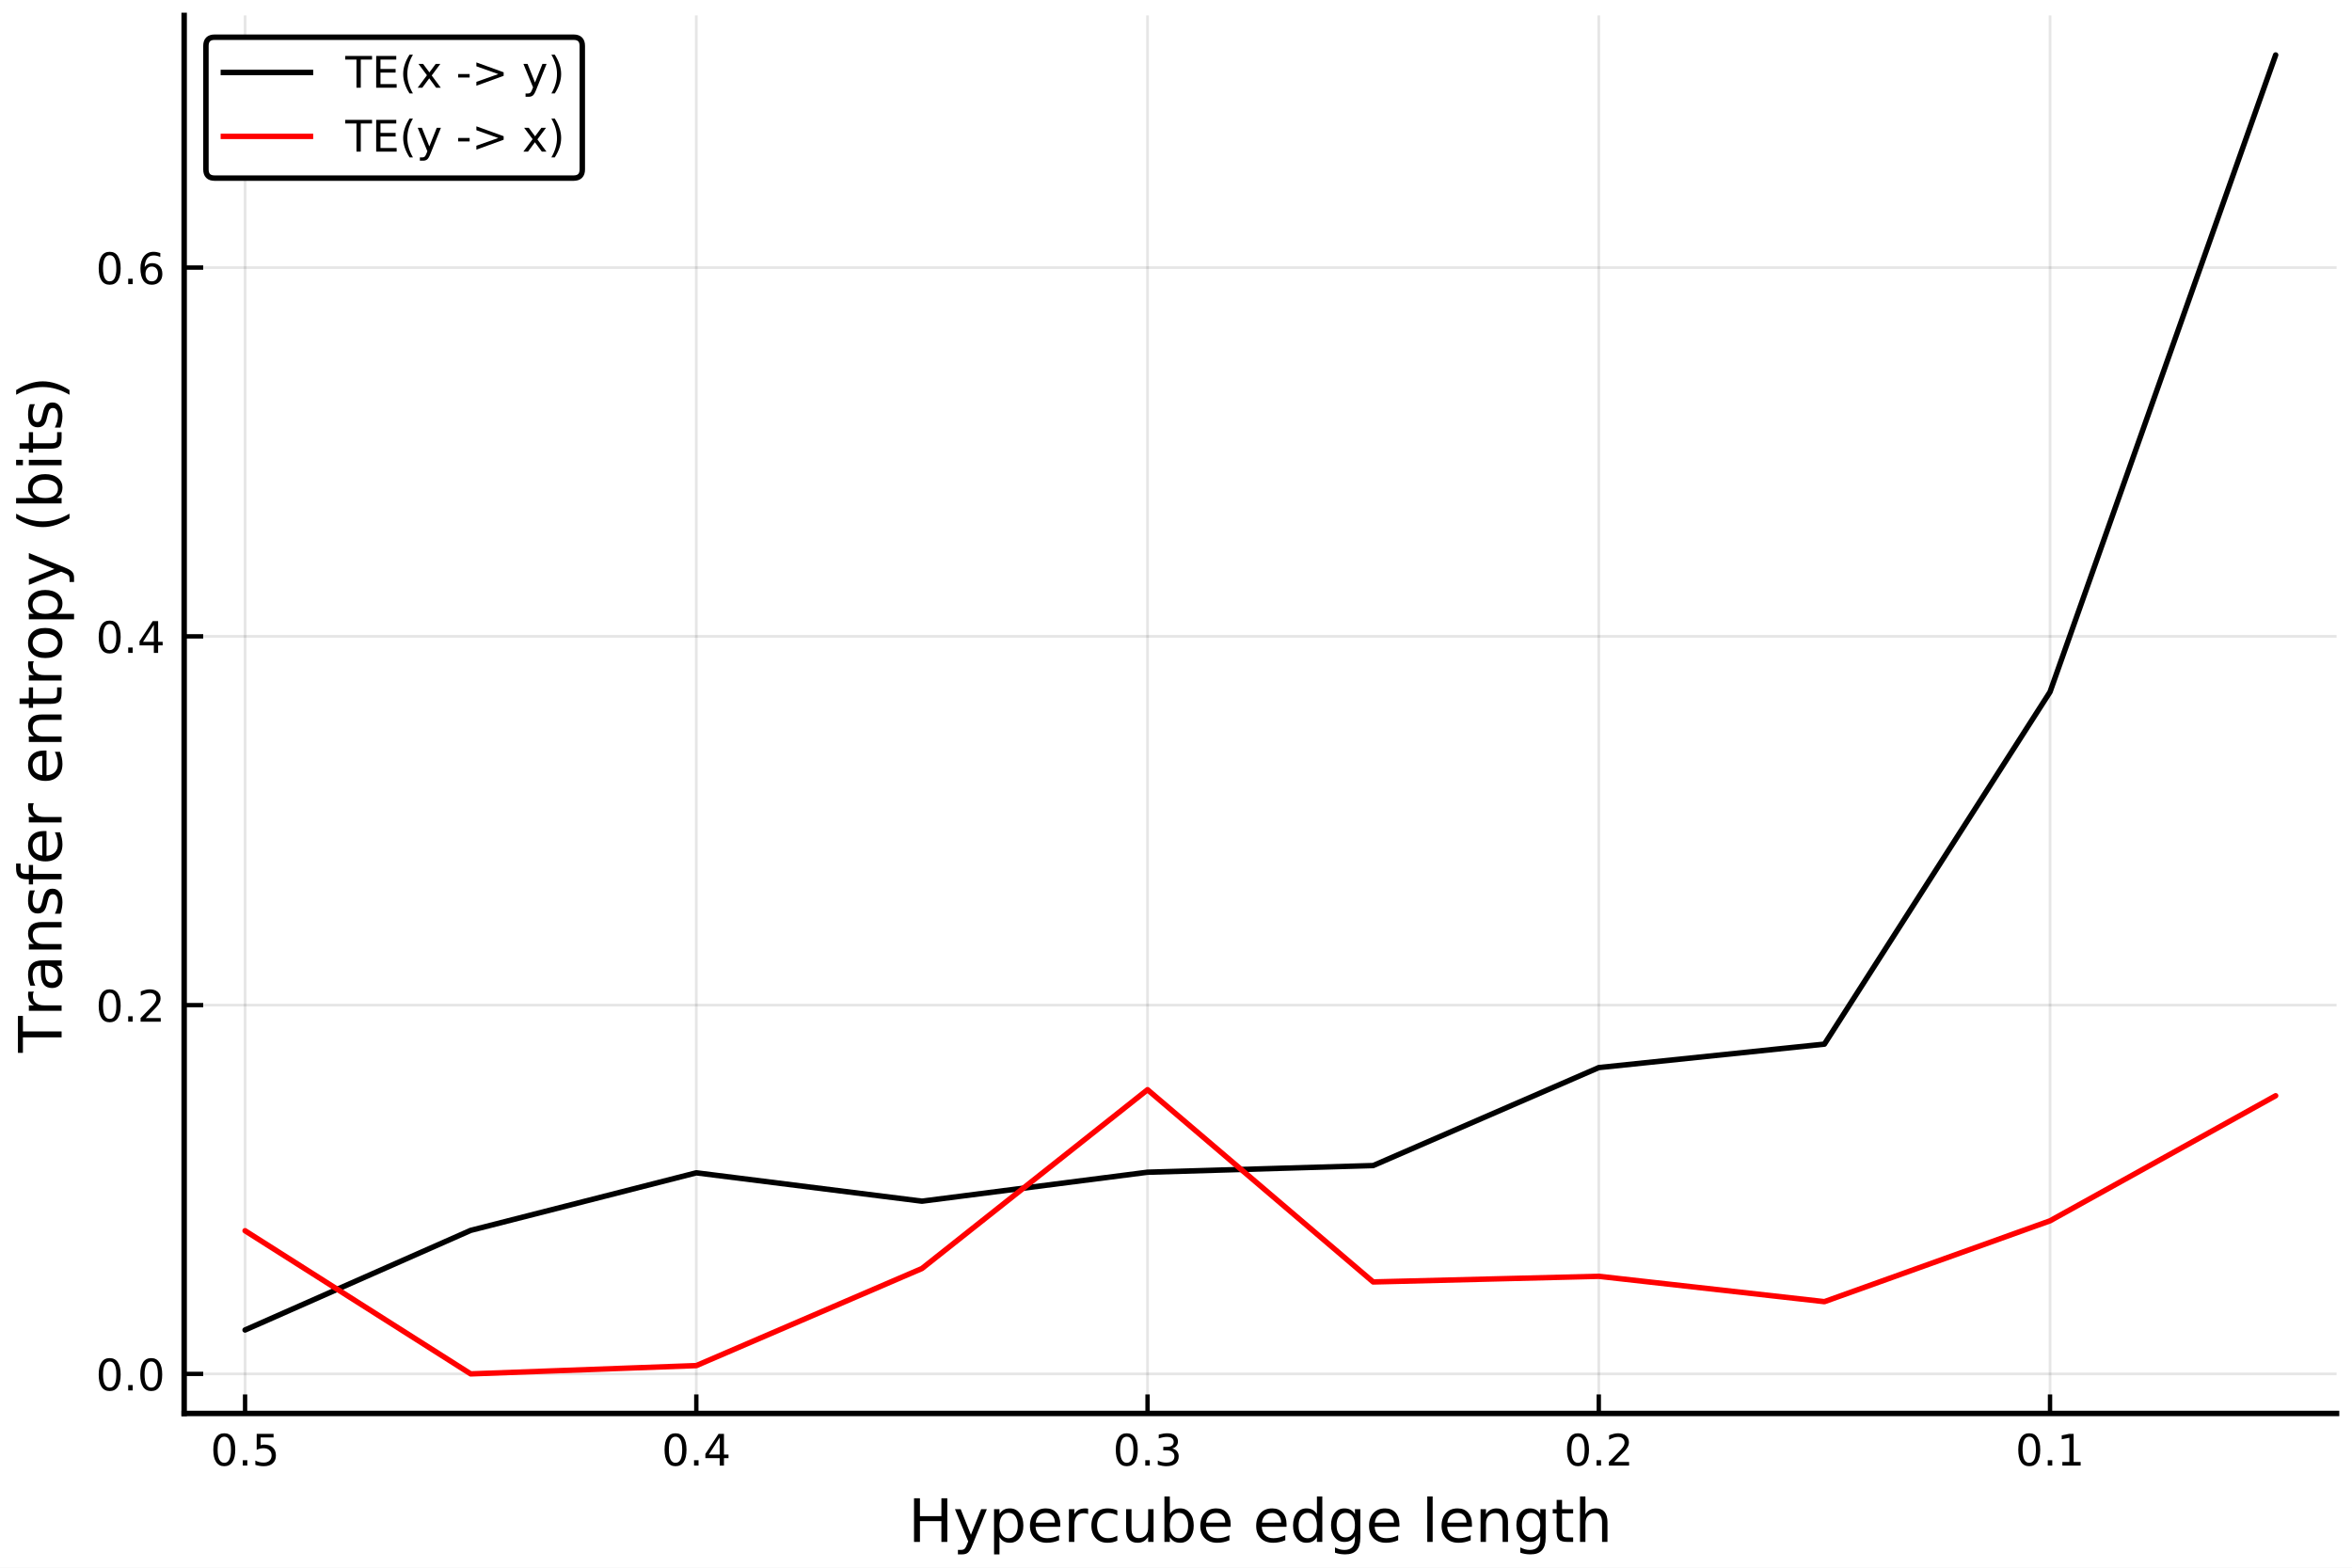
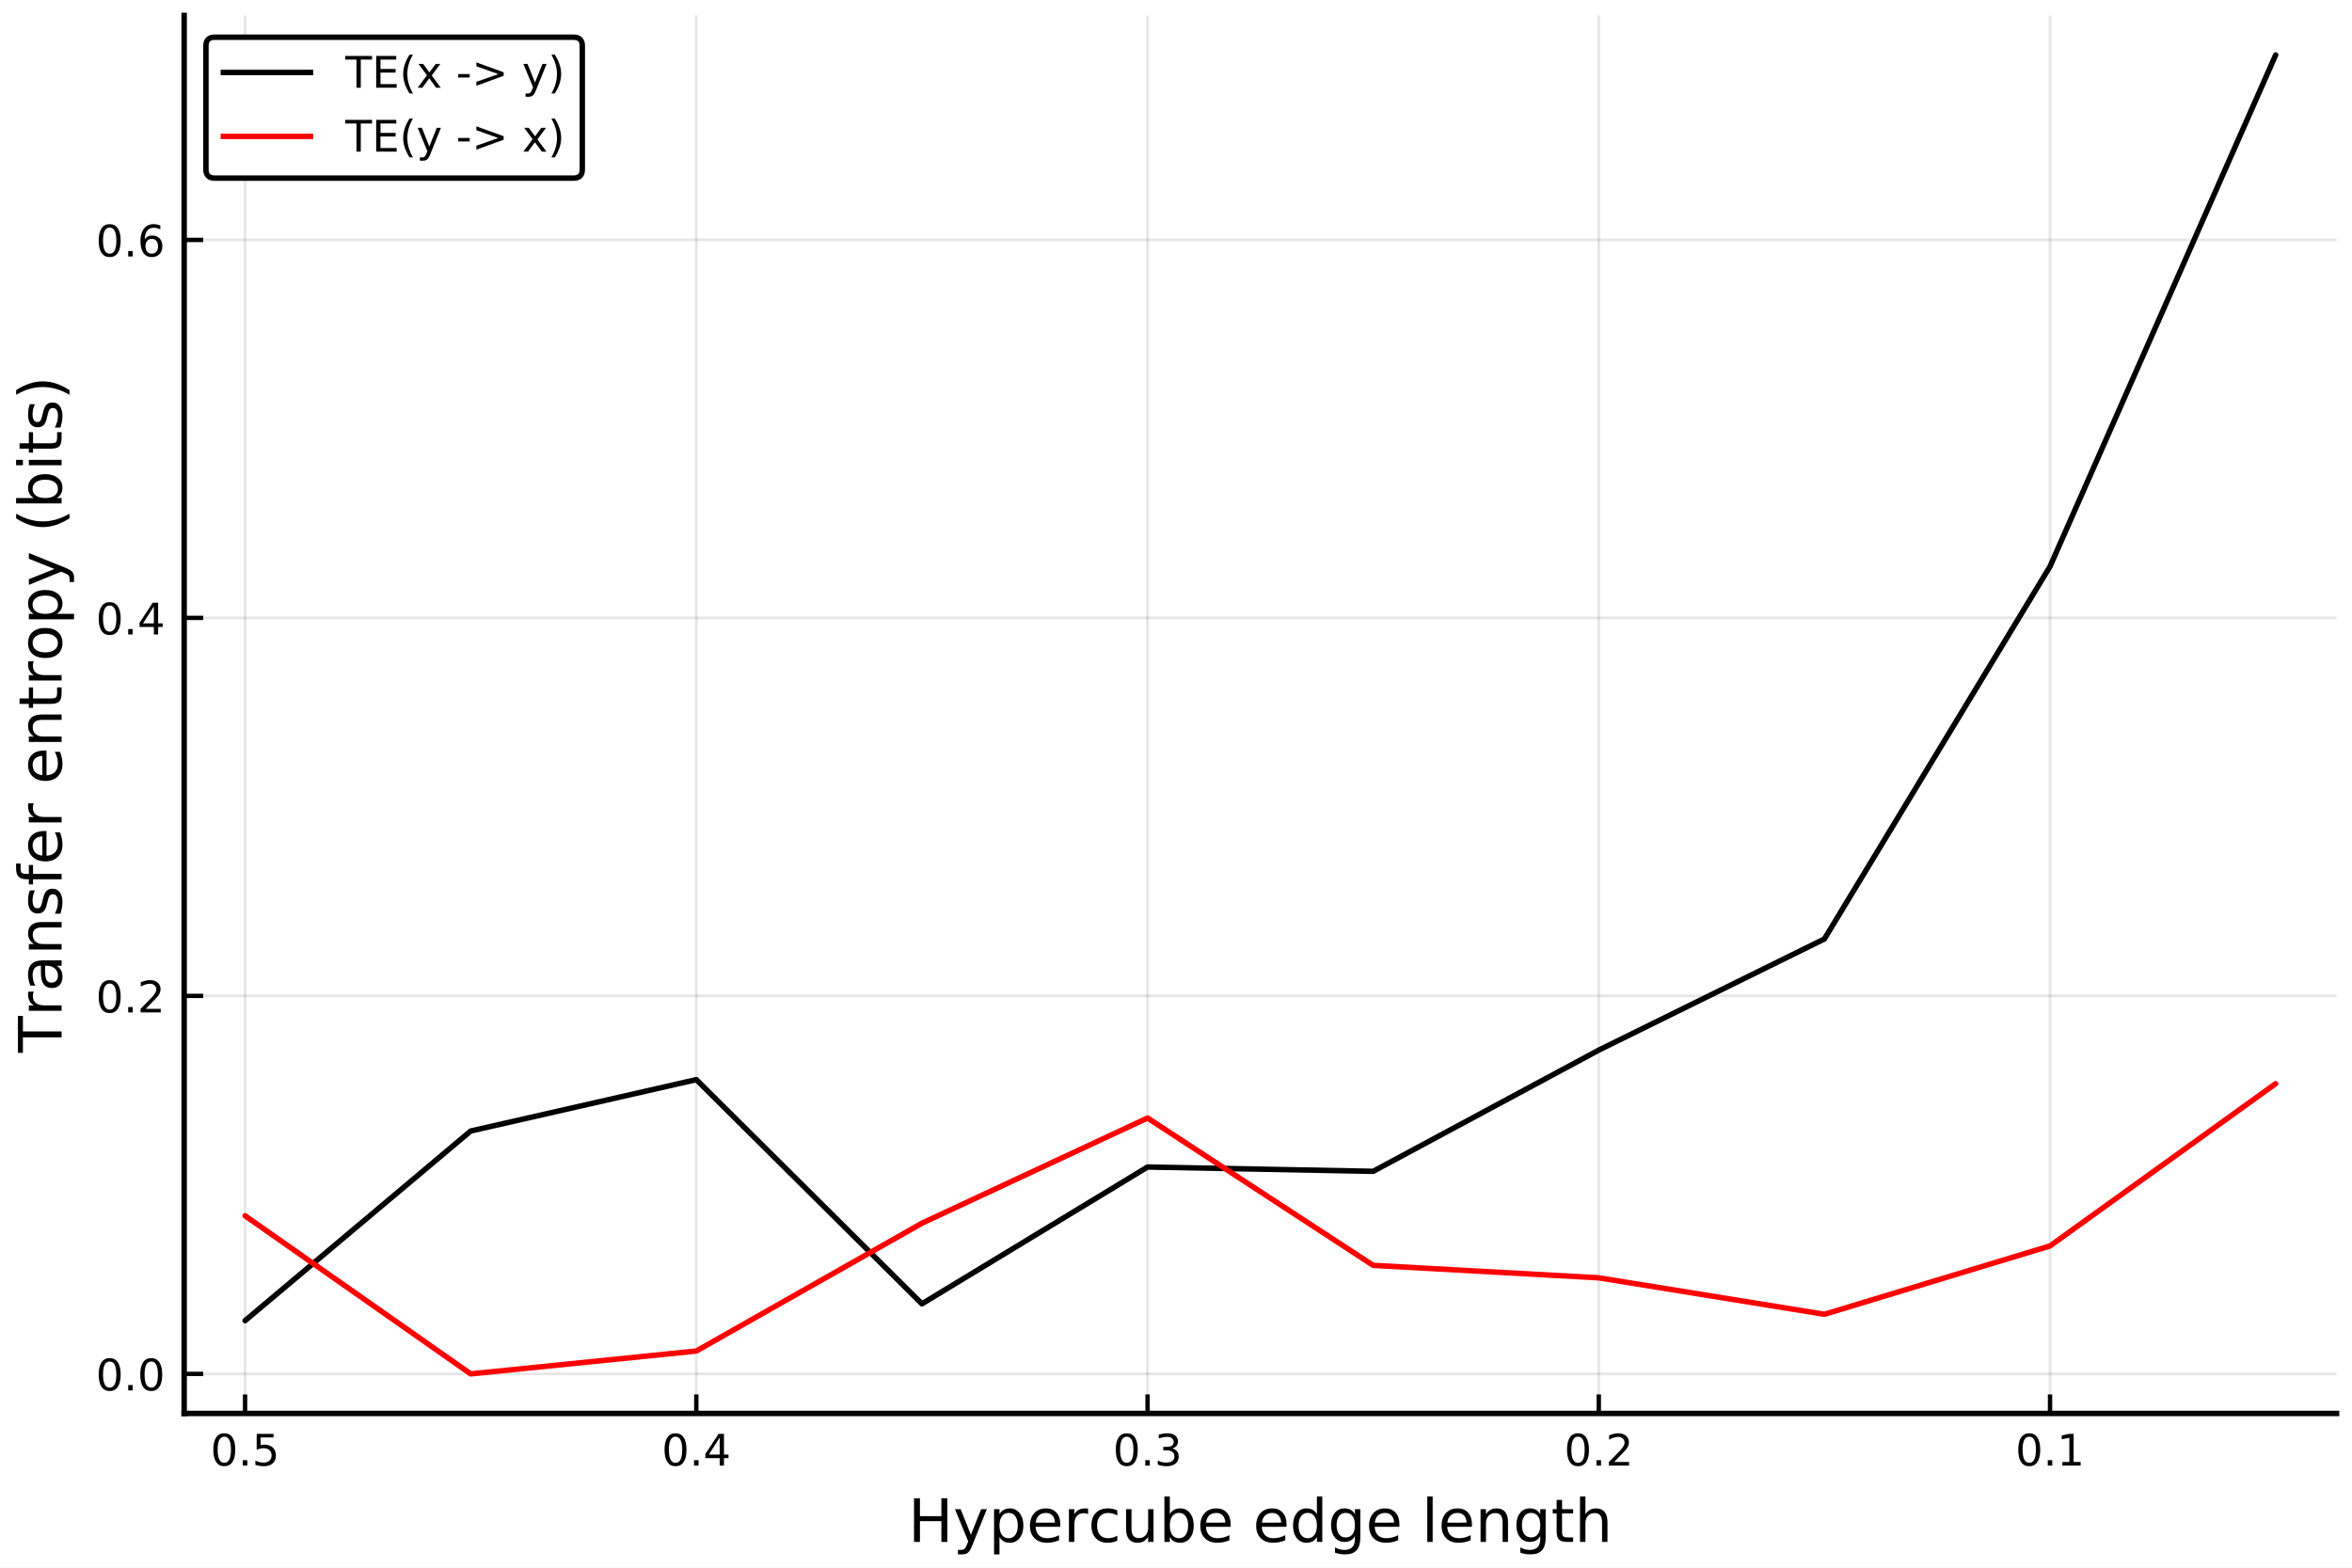
<svg xmlns="http://www.w3.org/2000/svg" xmlns:xlink="http://www.w3.org/1999/xlink" height="288pt" version="1.1" viewBox="0 0 432 288" width="432pt">
  <defs>
    <style type="text/css">
*{stroke-linecap:butt;stroke-linejoin:round;}
  </style>
  </defs>
  <g id="figure_1">
    <g id="patch_1">
      <path d="M 0 288  L 432 288  L 432 0  L 0 0  z " style="fill:#ffffff;" />
    </g>
    <g id="axes_1">
      <g id="patch_2">
        <path d="M 33.825 259.665  L 429.165 259.665  L 429.165 2.835  L 33.825 2.835  z " style="fill:#ffffff;" />
      </g>
      <g id="matplotlib.axis_1">
        <g id="xtick_1">
          <g id="line2d_1">
-             <path clip-path="url(#p68d6f52652)" d="M 376.536 259.665  L 376.536 2.835  " style="fill:none;stroke:#000000;stroke-linecap:square;stroke-opacity:0.1;stroke-width:0.5;" />
+             <path clip-path="url(#pc6783f2b9f)" d="M 376.536 259.665  L 376.536 2.835  " style="fill:none;stroke:#000000;stroke-linecap:square;stroke-opacity:0.1;stroke-width:0.5;" />
          </g>
          <g id="line2d_2">
            <defs>
-               <path d="M 0 0  L 0 -3.5  " id="m4a8cfc2d5e" style="stroke:#000000;stroke-width:0.8;" />
-             </defs>
-             <g>
-               <use style="stroke:#000000;stroke-width:0.8;" x="376.536" xlink:href="#m4a8cfc2d5e" y="259.665" />
+               <path d="M 0 0  L 0 -3.5  " id="m711b9b9c2b" style="stroke:#000000;stroke-width:0.8;" />
+             </defs>
+             <g>
+               <use style="stroke:#000000;stroke-width:0.8;" x="376.536" xlink:href="#m711b9b9c2b" y="259.665" />
            </g>
          </g>
          <g id="text_1">
            <defs>
              <path d="M 31.781 66.406  Q 24.172 66.406 20.328 58.906  Q 16.5 51.422 16.5 36.375  Q 16.5 21.391 20.328 13.891  Q 24.172 6.391 31.781 6.391  Q 39.453 6.391 43.281 13.891  Q 47.125 21.391 47.125 36.375  Q 47.125 51.422 43.281 58.906  Q 39.453 66.406 31.781 66.406  z M 31.781 74.219  Q 44.047 74.219 50.516 64.516  Q 56.984 54.828 56.984 36.375  Q 56.984 17.969 50.516 8.266  Q 44.047 -1.422 31.781 -1.422  Q 19.531 -1.422 13.062 8.266  Q 6.594 17.969 6.594 36.375  Q 6.594 54.828 13.062 64.516  Q 19.531 74.219 31.781 74.219  z " id="DejaVuSans-48" />
              <path d="M 10.688 12.406  L 21 12.406  L 21 0  L 10.688 0  z " id="DejaVuSans-46" />
              <path d="M 12.406 8.297  L 28.516 8.297  L 28.516 63.922  L 10.984 60.406  L 10.984 69.391  L 28.422 72.906  L 38.281 72.906  L 38.281 8.297  L 54.391 8.297  L 54.391 0  L 12.406 0  z " id="DejaVuSans-49" />
            </defs>
            <g transform="translate(370.1749 269.2441)scale(0.08 -0.08)">
              <use xlink:href="#DejaVuSans-48" />
              <use x="63.623" xlink:href="#DejaVuSans-46" />
              <use x="95.41" xlink:href="#DejaVuSans-49" />
            </g>
          </g>
        </g>
        <g id="xtick_2">
          <g id="line2d_3">
-             <path clip-path="url(#p68d6f52652)" d="M 293.655 259.665  L 293.655 2.835  " style="fill:none;stroke:#000000;stroke-linecap:square;stroke-opacity:0.1;stroke-width:0.5;" />
+             <path clip-path="url(#pc6783f2b9f)" d="M 293.655 259.665  L 293.655 2.835  " style="fill:none;stroke:#000000;stroke-linecap:square;stroke-opacity:0.1;stroke-width:0.5;" />
          </g>
          <g id="line2d_4">
            <g>
-               <use style="stroke:#000000;stroke-width:0.8;" x="293.655" xlink:href="#m4a8cfc2d5e" y="259.665" />
+               <use style="stroke:#000000;stroke-width:0.8;" x="293.655" xlink:href="#m711b9b9c2b" y="259.665" />
            </g>
          </g>
          <g id="text_2">
            <defs>
              <path d="M 19.188 8.297  L 53.609 8.297  L 53.609 0  L 7.328 0  L 7.328 8.297  Q 12.938 14.109 22.625 23.891  Q 32.328 33.688 34.812 36.531  Q 39.547 41.844 41.422 45.531  Q 43.312 49.219 43.312 52.781  Q 43.312 58.594 39.234 62.25  Q 35.156 65.922 28.609 65.922  Q 23.969 65.922 18.812 64.312  Q 13.672 62.703 7.812 59.422  L 7.812 69.391  Q 13.766 71.781 18.938 73  Q 24.125 74.219 28.422 74.219  Q 39.75 74.219 46.484 68.547  Q 53.219 62.891 53.219 53.422  Q 53.219 48.922 51.531 44.891  Q 49.859 40.875 45.406 35.406  Q 44.188 33.984 37.641 27.219  Q 31.109 20.453 19.188 8.297  z " id="DejaVuSans-50" />
            </defs>
            <g transform="translate(287.2942 269.2441)scale(0.08 -0.08)">
              <use xlink:href="#DejaVuSans-48" />
              <use x="63.623" xlink:href="#DejaVuSans-46" />
              <use x="95.41" xlink:href="#DejaVuSans-50" />
            </g>
          </g>
        </g>
        <g id="xtick_3">
          <g id="line2d_5">
-             <path clip-path="url(#p68d6f52652)" d="M 210.775 259.665  L 210.775 2.835  " style="fill:none;stroke:#000000;stroke-linecap:square;stroke-opacity:0.1;stroke-width:0.5;" />
+             <path clip-path="url(#pc6783f2b9f)" d="M 210.775 259.665  L 210.775 2.835  " style="fill:none;stroke:#000000;stroke-linecap:square;stroke-opacity:0.1;stroke-width:0.5;" />
          </g>
          <g id="line2d_6">
            <g>
-               <use style="stroke:#000000;stroke-width:0.8;" x="210.775" xlink:href="#m4a8cfc2d5e" y="259.665" />
+               <use style="stroke:#000000;stroke-width:0.8;" x="210.775" xlink:href="#m711b9b9c2b" y="259.665" />
            </g>
          </g>
          <g id="text_3">
            <defs>
              <path d="M 40.578 39.312  Q 47.656 37.797 51.625 33  Q 55.609 28.219 55.609 21.188  Q 55.609 10.406 48.188 4.484  Q 40.766 -1.422 27.094 -1.422  Q 22.516 -1.422 17.656 -0.516  Q 12.797 0.391 7.625 2.203  L 7.625 11.719  Q 11.719 9.328 16.594 8.109  Q 21.484 6.891 26.812 6.891  Q 36.078 6.891 40.938 10.547  Q 45.797 14.203 45.797 21.188  Q 45.797 27.641 41.281 31.266  Q 36.766 34.906 28.719 34.906  L 20.219 34.906  L 20.219 43.016  L 29.109 43.016  Q 36.375 43.016 40.234 45.922  Q 44.094 48.828 44.094 54.297  Q 44.094 59.906 40.109 62.906  Q 36.141 65.922 28.719 65.922  Q 24.656 65.922 20.016 65.031  Q 15.375 64.156 9.812 62.312  L 9.812 71.094  Q 15.438 72.656 20.344 73.438  Q 25.25 74.219 29.594 74.219  Q 40.828 74.219 47.359 69.109  Q 53.906 64.016 53.906 55.328  Q 53.906 49.266 50.438 45.094  Q 46.969 40.922 40.578 39.312  z " id="DejaVuSans-51" />
            </defs>
            <g transform="translate(204.4136 269.2441)scale(0.08 -0.08)">
              <use xlink:href="#DejaVuSans-48" />
              <use x="63.623" xlink:href="#DejaVuSans-46" />
              <use x="95.41" xlink:href="#DejaVuSans-51" />
            </g>
          </g>
        </g>
        <g id="xtick_4">
          <g id="line2d_7">
-             <path clip-path="url(#p68d6f52652)" d="M 127.894 259.665  L 127.894 2.835  " style="fill:none;stroke:#000000;stroke-linecap:square;stroke-opacity:0.1;stroke-width:0.5;" />
+             <path clip-path="url(#pc6783f2b9f)" d="M 127.894 259.665  L 127.894 2.835  " style="fill:none;stroke:#000000;stroke-linecap:square;stroke-opacity:0.1;stroke-width:0.5;" />
          </g>
          <g id="line2d_8">
            <g>
-               <use style="stroke:#000000;stroke-width:0.8;" x="127.894" xlink:href="#m4a8cfc2d5e" y="259.665" />
+               <use style="stroke:#000000;stroke-width:0.8;" x="127.894" xlink:href="#m711b9b9c2b" y="259.665" />
            </g>
          </g>
          <g id="text_4">
            <defs>
              <path d="M 37.797 64.312  L 12.891 25.391  L 37.797 25.391  z M 35.203 72.906  L 47.609 72.906  L 47.609 25.391  L 58.016 25.391  L 58.016 17.188  L 47.609 17.188  L 47.609 0  L 37.797 0  L 37.797 17.188  L 4.891 17.188  L 4.891 26.703  z " id="DejaVuSans-52" />
            </defs>
            <g transform="translate(121.5329 269.2441)scale(0.08 -0.08)">
              <use xlink:href="#DejaVuSans-48" />
              <use x="63.623" xlink:href="#DejaVuSans-46" />
              <use x="95.41" xlink:href="#DejaVuSans-52" />
            </g>
          </g>
        </g>
        <g id="xtick_5">
          <g id="line2d_9">
-             <path clip-path="url(#p68d6f52652)" d="M 45.014 259.665  L 45.014 2.835  " style="fill:none;stroke:#000000;stroke-linecap:square;stroke-opacity:0.1;stroke-width:0.5;" />
+             <path clip-path="url(#pc6783f2b9f)" d="M 45.014 259.665  L 45.014 2.835  " style="fill:none;stroke:#000000;stroke-linecap:square;stroke-opacity:0.1;stroke-width:0.5;" />
          </g>
          <g id="line2d_10">
            <g>
-               <use style="stroke:#000000;stroke-width:0.8;" x="45.014" xlink:href="#m4a8cfc2d5e" y="259.665" />
+               <use style="stroke:#000000;stroke-width:0.8;" x="45.014" xlink:href="#m711b9b9c2b" y="259.665" />
            </g>
          </g>
          <g id="text_5">
            <defs>
              <path d="M 10.797 72.906  L 49.516 72.906  L 49.516 64.594  L 19.828 64.594  L 19.828 46.734  Q 21.969 47.469 24.109 47.828  Q 26.266 48.188 28.422 48.188  Q 40.625 48.188 47.75 41.5  Q 54.891 34.812 54.891 23.391  Q 54.891 11.625 47.562 5.094  Q 40.234 -1.422 26.906 -1.422  Q 22.312 -1.422 17.547 -0.641  Q 12.797 0.141 7.719 1.703  L 7.719 11.625  Q 12.109 9.234 16.797 8.062  Q 21.484 6.891 26.703 6.891  Q 35.156 6.891 40.078 11.328  Q 45.016 15.766 45.016 23.391  Q 45.016 31 40.078 35.438  Q 35.156 39.891 26.703 39.891  Q 22.75 39.891 18.812 39.016  Q 14.891 38.141 10.797 36.281  z " id="DejaVuSans-53" />
            </defs>
            <g transform="translate(38.65228 269.2441)scale(0.08 -0.08)">
              <use xlink:href="#DejaVuSans-48" />
              <use x="63.623" xlink:href="#DejaVuSans-46" />
              <use x="95.41" xlink:href="#DejaVuSans-53" />
            </g>
          </g>
        </g>
        <g id="text_6">
          <defs>
            <path d="M 9.812 72.906  L 19.672 72.906  L 19.672 43.016  L 55.516 43.016  L 55.516 72.906  L 65.375 72.906  L 65.375 0  L 55.516 0  L 55.516 34.719  L 19.672 34.719  L 19.672 0  L 9.812 0  z " id="DejaVuSans-72" />
            <path d="M 32.172 -5.078  Q 28.375 -14.844 24.75 -17.812  Q 21.141 -20.797 15.094 -20.797  L 7.906 -20.797  L 7.906 -13.281  L 13.188 -13.281  Q 16.891 -13.281 18.938 -11.516  Q 21 -9.766 23.484 -3.219  L 25.094 0.875  L 2.984 54.688  L 12.5 54.688  L 29.594 11.922  L 46.688 54.688  L 56.203 54.688  z " id="DejaVuSans-121" />
            <path d="M 18.109 8.203  L 18.109 -20.797  L 9.078 -20.797  L 9.078 54.688  L 18.109 54.688  L 18.109 46.391  Q 20.953 51.266 25.266 53.625  Q 29.594 56 35.594 56  Q 45.562 56 51.781 48.094  Q 58.016 40.188 58.016 27.297  Q 58.016 14.406 51.781 6.484  Q 45.562 -1.422 35.594 -1.422  Q 29.594 -1.422 25.266 0.953  Q 20.953 3.328 18.109 8.203  z M 48.688 27.297  Q 48.688 37.203 44.609 42.844  Q 40.531 48.484 33.406 48.484  Q 26.266 48.484 22.188 42.844  Q 18.109 37.203 18.109 27.297  Q 18.109 17.391 22.188 11.75  Q 26.266 6.109 33.406 6.109  Q 40.531 6.109 44.609 11.75  Q 48.688 17.391 48.688 27.297  z " id="DejaVuSans-112" />
            <path d="M 56.203 29.594  L 56.203 25.203  L 14.891 25.203  Q 15.484 15.922 20.484 11.062  Q 25.484 6.203 34.422 6.203  Q 39.594 6.203 44.453 7.469  Q 49.312 8.734 54.109 11.281  L 54.109 2.781  Q 49.266 0.734 44.188 -0.344  Q 39.109 -1.422 33.891 -1.422  Q 20.797 -1.422 13.156 6.188  Q 5.516 13.812 5.516 26.812  Q 5.516 40.234 12.766 48.109  Q 20.016 56 32.328 56  Q 43.359 56 49.781 48.891  Q 56.203 41.797 56.203 29.594  z M 47.219 32.234  Q 47.125 39.594 43.094 43.984  Q 39.062 48.391 32.422 48.391  Q 24.906 48.391 20.391 44.141  Q 15.875 39.891 15.188 32.172  z " id="DejaVuSans-101" />
            <path d="M 41.109 46.297  Q 39.594 47.172 37.812 47.578  Q 36.031 48 33.891 48  Q 26.266 48 22.188 43.047  Q 18.109 38.094 18.109 28.812  L 18.109 0  L 9.078 0  L 9.078 54.688  L 18.109 54.688  L 18.109 46.188  Q 20.953 51.172 25.484 53.578  Q 30.031 56 36.531 56  Q 37.453 56 38.578 55.875  Q 39.703 55.766 41.062 55.516  z " id="DejaVuSans-114" />
            <path d="M 48.781 52.594  L 48.781 44.188  Q 44.969 46.297 41.141 47.344  Q 37.312 48.391 33.406 48.391  Q 24.656 48.391 19.812 42.844  Q 14.984 37.312 14.984 27.297  Q 14.984 17.281 19.812 11.734  Q 24.656 6.203 33.406 6.203  Q 37.312 6.203 41.141 7.25  Q 44.969 8.297 48.781 10.406  L 48.781 2.094  Q 45.016 0.344 40.984 -0.531  Q 36.969 -1.422 32.422 -1.422  Q 20.062 -1.422 12.781 6.344  Q 5.516 14.109 5.516 27.297  Q 5.516 40.672 12.859 48.328  Q 20.219 56 33.016 56  Q 37.156 56 41.109 55.141  Q 45.062 54.297 48.781 52.594  z " id="DejaVuSans-99" />
            <path d="M 8.5 21.578  L 8.5 54.688  L 17.484 54.688  L 17.484 21.922  Q 17.484 14.156 20.5 10.266  Q 23.531 6.391 29.594 6.391  Q 36.859 6.391 41.078 11.031  Q 45.312 15.672 45.312 23.688  L 45.312 54.688  L 54.297 54.688  L 54.297 0  L 45.312 0  L 45.312 8.406  Q 42.047 3.422 37.719 1  Q 33.406 -1.422 27.688 -1.422  Q 18.266 -1.422 13.375 4.438  Q 8.5 10.297 8.5 21.578  z M 31.109 56  z " id="DejaVuSans-117" />
            <path d="M 48.688 27.297  Q 48.688 37.203 44.609 42.844  Q 40.531 48.484 33.406 48.484  Q 26.266 48.484 22.188 42.844  Q 18.109 37.203 18.109 27.297  Q 18.109 17.391 22.188 11.75  Q 26.266 6.109 33.406 6.109  Q 40.531 6.109 44.609 11.75  Q 48.688 17.391 48.688 27.297  z M 18.109 46.391  Q 20.953 51.266 25.266 53.625  Q 29.594 56 35.594 56  Q 45.562 56 51.781 48.094  Q 58.016 40.188 58.016 27.297  Q 58.016 14.406 51.781 6.484  Q 45.562 -1.422 35.594 -1.422  Q 29.594 -1.422 25.266 0.953  Q 20.953 3.328 18.109 8.203  L 18.109 0  L 9.078 0  L 9.078 75.984  L 18.109 75.984  z " id="DejaVuSans-98" />
            <path id="DejaVuSans-32" />
            <path d="M 45.406 46.391  L 45.406 75.984  L 54.391 75.984  L 54.391 0  L 45.406 0  L 45.406 8.203  Q 42.578 3.328 38.25 0.953  Q 33.938 -1.422 27.875 -1.422  Q 17.969 -1.422 11.734 6.484  Q 5.516 14.406 5.516 27.297  Q 5.516 40.188 11.734 48.094  Q 17.969 56 27.875 56  Q 33.938 56 38.25 53.625  Q 42.578 51.266 45.406 46.391  z M 14.797 27.297  Q 14.797 17.391 18.875 11.75  Q 22.953 6.109 30.078 6.109  Q 37.203 6.109 41.297 11.75  Q 45.406 17.391 45.406 27.297  Q 45.406 37.203 41.297 42.844  Q 37.203 48.484 30.078 48.484  Q 22.953 48.484 18.875 42.844  Q 14.797 37.203 14.797 27.297  z " id="DejaVuSans-100" />
            <path d="M 45.406 27.984  Q 45.406 37.75 41.375 43.109  Q 37.359 48.484 30.078 48.484  Q 22.859 48.484 18.828 43.109  Q 14.797 37.75 14.797 27.984  Q 14.797 18.266 18.828 12.891  Q 22.859 7.516 30.078 7.516  Q 37.359 7.516 41.375 12.891  Q 45.406 18.266 45.406 27.984  z M 54.391 6.781  Q 54.391 -7.172 48.188 -13.984  Q 42 -20.797 29.203 -20.797  Q 24.469 -20.797 20.266 -20.094  Q 16.062 -19.391 12.109 -17.922  L 12.109 -9.188  Q 16.062 -11.328 19.922 -12.344  Q 23.781 -13.375 27.781 -13.375  Q 36.625 -13.375 41.016 -8.766  Q 45.406 -4.156 45.406 5.172  L 45.406 9.625  Q 42.625 4.781 38.281 2.391  Q 33.938 0 27.875 0  Q 17.828 0 11.672 7.656  Q 5.516 15.328 5.516 27.984  Q 5.516 40.672 11.672 48.328  Q 17.828 56 27.875 56  Q 33.938 56 38.281 53.609  Q 42.625 51.219 45.406 46.391  L 45.406 54.688  L 54.391 54.688  z " id="DejaVuSans-103" />
            <path d="M 9.422 75.984  L 18.406 75.984  L 18.406 0  L 9.422 0  z " id="DejaVuSans-108" />
            <path d="M 54.891 33.016  L 54.891 0  L 45.906 0  L 45.906 32.719  Q 45.906 40.484 42.875 44.328  Q 39.844 48.188 33.797 48.188  Q 26.516 48.188 22.312 43.547  Q 18.109 38.922 18.109 30.906  L 18.109 0  L 9.078 0  L 9.078 54.688  L 18.109 54.688  L 18.109 46.188  Q 21.344 51.125 25.703 53.562  Q 30.078 56 35.797 56  Q 45.219 56 50.047 50.172  Q 54.891 44.344 54.891 33.016  z " id="DejaVuSans-110" />
            <path d="M 18.312 70.219  L 18.312 54.688  L 36.812 54.688  L 36.812 47.703  L 18.312 47.703  L 18.312 18.016  Q 18.312 11.328 20.141 9.422  Q 21.969 7.516 27.594 7.516  L 36.812 7.516  L 36.812 0  L 27.594 0  Q 17.188 0 13.234 3.875  Q 9.281 7.766 9.281 18.016  L 9.281 47.703  L 2.688 47.703  L 2.688 54.688  L 9.281 54.688  L 9.281 70.219  z " id="DejaVuSans-116" />
            <path d="M 54.891 33.016  L 54.891 0  L 45.906 0  L 45.906 32.719  Q 45.906 40.484 42.875 44.328  Q 39.844 48.188 33.797 48.188  Q 26.516 48.188 22.312 43.547  Q 18.109 38.922 18.109 30.906  L 18.109 0  L 9.078 0  L 9.078 75.984  L 18.109 75.984  L 18.109 46.188  Q 21.344 51.125 25.703 53.562  Q 30.078 56 35.797 56  Q 45.219 56 50.047 50.172  Q 54.891 44.344 54.891 33.016  z " id="DejaVuSans-104" />
          </defs>
          <g transform="translate(166.8038 283.2661)scale(0.11 -0.11)">
            <use xlink:href="#DejaVuSans-72" />
            <use x="75.195" xlink:href="#DejaVuSans-121" />
            <use x="134.375" xlink:href="#DejaVuSans-112" />
            <use x="197.852" xlink:href="#DejaVuSans-101" />
            <use x="259.375" xlink:href="#DejaVuSans-114" />
            <use x="300.457" xlink:href="#DejaVuSans-99" />
            <use x="355.438" xlink:href="#DejaVuSans-117" />
            <use x="418.816" xlink:href="#DejaVuSans-98" />
            <use x="482.293" xlink:href="#DejaVuSans-101" />
            <use x="543.816" xlink:href="#DejaVuSans-32" />
            <use x="575.604" xlink:href="#DejaVuSans-101" />
            <use x="637.127" xlink:href="#DejaVuSans-100" />
            <use x="700.604" xlink:href="#DejaVuSans-103" />
            <use x="764.08" xlink:href="#DejaVuSans-101" />
            <use x="825.604" xlink:href="#DejaVuSans-32" />
            <use x="857.391" xlink:href="#DejaVuSans-108" />
            <use x="885.174" xlink:href="#DejaVuSans-101" />
            <use x="946.697" xlink:href="#DejaVuSans-110" />
            <use x="1010.076" xlink:href="#DejaVuSans-103" />
            <use x="1073.553" xlink:href="#DejaVuSans-116" />
            <use x="1112.762" xlink:href="#DejaVuSans-104" />
          </g>
        </g>
      </g>
      <g id="matplotlib.axis_2">
        <g id="ytick_1">
          <g id="line2d_11">
-             <path clip-path="url(#p68d6f52652)" d="M 33.825 252.397  L 429.165 252.397  " style="fill:none;stroke:#000000;stroke-linecap:square;stroke-opacity:0.1;stroke-width:0.5;" />
+             <path clip-path="url(#pc6783f2b9f)" d="M 33.825 252.397  L 429.165 252.397  " style="fill:none;stroke:#000000;stroke-linecap:square;stroke-opacity:0.1;stroke-width:0.5;" />
          </g>
          <g id="line2d_12">
            <defs>
-               <path d="M 0 0  L 3.5 0  " id="m8ecfe4757f" style="stroke:#000000;stroke-width:0.8;" />
-             </defs>
-             <g>
-               <use style="stroke:#000000;stroke-width:0.8;" x="33.825" xlink:href="#m8ecfe4757f" y="252.397" />
+               <path d="M 0 0  L 3.5 0  " id="m863ee829e0" style="stroke:#000000;stroke-width:0.8;" />
+             </defs>
+             <g>
+               <use style="stroke:#000000;stroke-width:0.8;" x="33.825" xlink:href="#m863ee829e0" y="252.397" />
            </g>
          </g>
          <g id="text_7">
            <g transform="translate(17.60215 255.4359)scale(0.08 -0.08)">
              <use xlink:href="#DejaVuSans-48" />
              <use x="63.623" xlink:href="#DejaVuSans-46" />
              <use x="95.41" xlink:href="#DejaVuSans-48" />
            </g>
          </g>
        </g>
        <g id="ytick_2">
          <g id="line2d_13">
-             <path clip-path="url(#p68d6f52652)" d="M 33.825 184.65  L 429.165 184.65  " style="fill:none;stroke:#000000;stroke-linecap:square;stroke-opacity:0.1;stroke-width:0.5;" />
+             <path clip-path="url(#pc6783f2b9f)" d="M 33.825 182.956  L 429.165 182.956  " style="fill:none;stroke:#000000;stroke-linecap:square;stroke-opacity:0.1;stroke-width:0.5;" />
          </g>
          <g id="line2d_14">
            <g>
-               <use style="stroke:#000000;stroke-width:0.8;" x="33.825" xlink:href="#m8ecfe4757f" y="184.65" />
+               <use style="stroke:#000000;stroke-width:0.8;" x="33.825" xlink:href="#m863ee829e0" y="182.956" />
            </g>
          </g>
          <g id="text_8">
-             <g transform="translate(17.60215 187.6897)scale(0.08 -0.08)">
+             <g transform="translate(17.60215 185.9954)scale(0.08 -0.08)">
              <use xlink:href="#DejaVuSans-48" />
              <use x="63.623" xlink:href="#DejaVuSans-46" />
              <use x="95.41" xlink:href="#DejaVuSans-50" />
            </g>
          </g>
        </g>
        <g id="ytick_3">
          <g id="line2d_15">
-             <path clip-path="url(#p68d6f52652)" d="M 33.825 116.904  L 429.165 116.904  " style="fill:none;stroke:#000000;stroke-linecap:square;stroke-opacity:0.1;stroke-width:0.5;" />
+             <path clip-path="url(#pc6783f2b9f)" d="M 33.825 113.515  L 429.165 113.515  " style="fill:none;stroke:#000000;stroke-linecap:square;stroke-opacity:0.1;stroke-width:0.5;" />
          </g>
          <g id="line2d_16">
            <g>
-               <use style="stroke:#000000;stroke-width:0.8;" x="33.825" xlink:href="#m8ecfe4757f" y="116.904" />
+               <use style="stroke:#000000;stroke-width:0.8;" x="33.825" xlink:href="#m863ee829e0" y="113.515" />
            </g>
          </g>
          <g id="text_9">
-             <g transform="translate(17.60215 119.9434)scale(0.08 -0.08)">
+             <g transform="translate(17.60215 116.5548)scale(0.08 -0.08)">
              <use xlink:href="#DejaVuSans-48" />
              <use x="63.623" xlink:href="#DejaVuSans-46" />
              <use x="95.41" xlink:href="#DejaVuSans-52" />
            </g>
          </g>
        </g>
        <g id="ytick_4">
          <g id="line2d_17">
-             <path clip-path="url(#p68d6f52652)" d="M 33.825 49.158  L 429.165 49.158  " style="fill:none;stroke:#000000;stroke-linecap:square;stroke-opacity:0.1;stroke-width:0.5;" />
+             <path clip-path="url(#pc6783f2b9f)" d="M 33.825 44.075  L 429.165 44.075  " style="fill:none;stroke:#000000;stroke-linecap:square;stroke-opacity:0.1;stroke-width:0.5;" />
          </g>
          <g id="line2d_18">
            <g>
-               <use style="stroke:#000000;stroke-width:0.8;" x="33.825" xlink:href="#m8ecfe4757f" y="49.158" />
+               <use style="stroke:#000000;stroke-width:0.8;" x="33.825" xlink:href="#m863ee829e0" y="44.075" />
            </g>
          </g>
          <g id="text_10">
            <defs>
              <path d="M 33.016 40.375  Q 26.375 40.375 22.484 35.828  Q 18.609 31.297 18.609 23.391  Q 18.609 15.531 22.484 10.953  Q 26.375 6.391 33.016 6.391  Q 39.656 6.391 43.531 10.953  Q 47.406 15.531 47.406 23.391  Q 47.406 31.297 43.531 35.828  Q 39.656 40.375 33.016 40.375  z M 52.594 71.297  L 52.594 62.312  Q 48.875 64.062 45.094 64.984  Q 41.312 65.922 37.594 65.922  Q 27.828 65.922 22.672 59.328  Q 17.531 52.734 16.797 39.406  Q 19.672 43.656 24.016 45.922  Q 28.375 48.188 33.594 48.188  Q 44.578 48.188 50.953 41.516  Q 57.328 34.859 57.328 23.391  Q 57.328 12.156 50.688 5.359  Q 44.047 -1.422 33.016 -1.422  Q 20.359 -1.422 13.672 8.266  Q 6.984 17.969 6.984 36.375  Q 6.984 53.656 15.188 63.938  Q 23.391 74.219 37.203 74.219  Q 40.922 74.219 44.703 73.484  Q 48.484 72.75 52.594 71.297  z " id="DejaVuSans-54" />
            </defs>
-             <g transform="translate(17.60215 52.19712)scale(0.08 -0.08)">
+             <g transform="translate(17.60215 47.11425)scale(0.08 -0.08)">
              <use xlink:href="#DejaVuSans-48" />
              <use x="63.623" xlink:href="#DejaVuSans-46" />
              <use x="95.41" xlink:href="#DejaVuSans-54" />
            </g>
          </g>
        </g>
        <g id="text_11">
          <defs>
            <path d="M -0.297 72.906  L 61.375 72.906  L 61.375 64.594  L 35.5 64.594  L 35.5 0  L 25.594 0  L 25.594 64.594  L -0.297 64.594  z " id="DejaVuSans-84" />
            <path d="M 34.281 27.484  Q 23.391 27.484 19.188 25  Q 14.984 22.516 14.984 16.5  Q 14.984 11.719 18.141 8.906  Q 21.297 6.109 26.703 6.109  Q 34.188 6.109 38.703 11.406  Q 43.219 16.703 43.219 25.484  L 43.219 27.484  z M 52.203 31.203  L 52.203 0  L 43.219 0  L 43.219 8.297  Q 40.141 3.328 35.547 0.953  Q 30.953 -1.422 24.312 -1.422  Q 15.922 -1.422 10.953 3.297  Q 6 8.016 6 15.922  Q 6 25.141 12.172 29.828  Q 18.359 34.516 30.609 34.516  L 43.219 34.516  L 43.219 35.406  Q 43.219 41.609 39.141 45  Q 35.062 48.391 27.688 48.391  Q 23 48.391 18.547 47.266  Q 14.109 46.141 10.016 43.891  L 10.016 52.203  Q 14.938 54.109 19.578 55.047  Q 24.219 56 28.609 56  Q 40.484 56 46.344 49.844  Q 52.203 43.703 52.203 31.203  z " id="DejaVuSans-97" />
            <path d="M 44.281 53.078  L 44.281 44.578  Q 40.484 46.531 36.375 47.5  Q 32.281 48.484 27.875 48.484  Q 21.188 48.484 17.844 46.438  Q 14.5 44.391 14.5 40.281  Q 14.5 37.156 16.891 35.375  Q 19.281 33.594 26.516 31.984  L 29.594 31.297  Q 39.156 29.25 43.188 25.516  Q 47.219 21.781 47.219 15.094  Q 47.219 7.469 41.188 3.016  Q 35.156 -1.422 24.609 -1.422  Q 20.219 -1.422 15.453 -0.562  Q 10.688 0.297 5.422 2  L 5.422 11.281  Q 10.406 8.688 15.234 7.391  Q 20.062 6.109 24.812 6.109  Q 31.156 6.109 34.562 8.281  Q 37.984 10.453 37.984 14.406  Q 37.984 18.062 35.516 20.016  Q 33.062 21.969 24.703 23.781  L 21.578 24.516  Q 13.234 26.266 9.516 29.906  Q 5.812 33.547 5.812 39.891  Q 5.812 47.609 11.281 51.797  Q 16.75 56 26.812 56  Q 31.781 56 36.172 55.266  Q 40.578 54.547 44.281 53.078  z " id="DejaVuSans-115" />
            <path d="M 37.109 75.984  L 37.109 68.5  L 28.516 68.5  Q 23.688 68.5 21.797 66.547  Q 19.922 64.594 19.922 59.516  L 19.922 54.688  L 34.719 54.688  L 34.719 47.703  L 19.922 47.703  L 19.922 0  L 10.891 0  L 10.891 47.703  L 2.297 47.703  L 2.297 54.688  L 10.891 54.688  L 10.891 58.5  Q 10.891 67.625 15.141 71.797  Q 19.391 75.984 28.609 75.984  z " id="DejaVuSans-102" />
            <path d="M 30.609 48.391  Q 23.391 48.391 19.188 42.75  Q 14.984 37.109 14.984 27.297  Q 14.984 17.484 19.156 11.844  Q 23.344 6.203 30.609 6.203  Q 37.797 6.203 41.984 11.859  Q 46.188 17.531 46.188 27.297  Q 46.188 37.016 41.984 42.703  Q 37.797 48.391 30.609 48.391  z M 30.609 56  Q 42.328 56 49.016 48.375  Q 55.719 40.766 55.719 27.297  Q 55.719 13.875 49.016 6.219  Q 42.328 -1.422 30.609 -1.422  Q 18.844 -1.422 12.172 6.219  Q 5.516 13.875 5.516 27.297  Q 5.516 40.766 12.172 48.375  Q 18.844 56 30.609 56  z " id="DejaVuSans-111" />
            <path d="M 31 75.875  Q 24.469 64.656 21.281 53.656  Q 18.109 42.672 18.109 31.391  Q 18.109 20.125 21.312 9.062  Q 24.516 -2 31 -13.188  L 23.188 -13.188  Q 15.875 -1.703 12.234 9.375  Q 8.594 20.453 8.594 31.391  Q 8.594 42.281 12.203 53.312  Q 15.828 64.359 23.188 75.875  z " id="DejaVuSans-40" />
            <path d="M 9.422 54.688  L 18.406 54.688  L 18.406 0  L 9.422 0  z M 9.422 75.984  L 18.406 75.984  L 18.406 64.594  L 9.422 64.594  z " id="DejaVuSans-105" />
            <path d="M 8.016 75.875  L 15.828 75.875  Q 23.141 64.359 26.781 53.312  Q 30.422 42.281 30.422 31.391  Q 30.422 20.453 26.781 9.375  Q 23.141 -1.703 15.828 -13.188  L 8.016 -13.188  Q 14.5 -2 17.703 9.062  Q 20.906 20.125 20.906 31.391  Q 20.906 42.672 17.703 53.656  Q 14.5 64.656 8.016 75.875  z " id="DejaVuSans-41" />
          </defs>
          <g transform="translate(11.31449 193.3871)rotate(-90)scale(0.11 -0.11)">
            <use xlink:href="#DejaVuSans-84" />
            <use x="60.865" xlink:href="#DejaVuSans-114" />
            <use x="101.979" xlink:href="#DejaVuSans-97" />
            <use x="163.258" xlink:href="#DejaVuSans-110" />
            <use x="226.637" xlink:href="#DejaVuSans-115" />
            <use x="278.736" xlink:href="#DejaVuSans-102" />
            <use x="313.941" xlink:href="#DejaVuSans-101" />
            <use x="375.465" xlink:href="#DejaVuSans-114" />
            <use x="416.578" xlink:href="#DejaVuSans-32" />
            <use x="448.365" xlink:href="#DejaVuSans-101" />
            <use x="509.889" xlink:href="#DejaVuSans-110" />
            <use x="573.268" xlink:href="#DejaVuSans-116" />
            <use x="612.477" xlink:href="#DejaVuSans-114" />
            <use x="653.559" xlink:href="#DejaVuSans-111" />
            <use x="714.74" xlink:href="#DejaVuSans-112" />
            <use x="778.217" xlink:href="#DejaVuSans-121" />
            <use x="837.396" xlink:href="#DejaVuSans-32" />
            <use x="869.184" xlink:href="#DejaVuSans-40" />
            <use x="908.197" xlink:href="#DejaVuSans-98" />
            <use x="971.674" xlink:href="#DejaVuSans-105" />
            <use x="999.457" xlink:href="#DejaVuSans-116" />
            <use x="1038.666" xlink:href="#DejaVuSans-115" />
            <use x="1090.766" xlink:href="#DejaVuSans-41" />
          </g>
        </g>
      </g>
      <g id="line2d_19">
-         <path clip-path="url(#p68d6f52652)" d="M 417.976 10.103  L 376.536 127.111  L 335.096 191.817  L 293.655 196.125  L 252.215 214.125  L 210.775 215.349  L 169.335 220.669  L 127.894 215.459  L 86.454 226.032  L 45.014 244.332  " style="fill:none;stroke:#000000;stroke-linecap:round;" />
+         <path clip-path="url(#pc6783f2b9f)" d="M 417.976 10.103  L 376.536 104.063  L 335.096 172.495  L 293.655 192.916  L 252.215 215.185  L 210.775 214.393  L 169.335 239.526  L 127.894 198.339  L 86.454 207.778  L 45.014 242.618  " style="fill:none;stroke:#000000;stroke-linecap:round;" />
      </g>
      <g id="line2d_20">
-         <path clip-path="url(#p68d6f52652)" d="M 417.976 201.299  L 376.536 224.277  L 335.096 239.127  L 293.655 234.471  L 252.215 235.506  L 210.775 200.19  L 169.335 233.041  L 127.894 250.875  L 86.454 252.397  L 45.014 226.103  " style="fill:none;stroke:#ff0000;stroke-linecap:round;" />
+         <path clip-path="url(#pc6783f2b9f)" d="M 417.976 199.084  L 376.536 228.89  L 335.096 241.448  L 293.655 234.75  L 252.215 232.46  L 210.775 205.389  L 169.335 224.716  L 127.894 248.197  L 86.454 252.397  L 45.014 223.348  " style="fill:none;stroke:#ff0000;stroke-linecap:round;" />
      </g>
      <g id="patch_3">
        <path d="M 33.825 259.665  L 33.825 2.835  " style="fill:none;stroke:#000000;stroke-linecap:square;stroke-linejoin:miter;" />
      </g>
      <g id="patch_4">
        <path d="M 33.825 259.665  L 429.165 259.665  " style="fill:none;stroke:#000000;stroke-linecap:square;stroke-linejoin:miter;" />
      </g>
      <g id="legend_1">
        <g id="patch_5">
          <path d="M 39.425 32.72  L 105.353 32.72  Q 106.953 32.72 106.953 31.12  L 106.953 8.435  Q 106.953 6.835 105.353 6.835  L 39.425 6.835  Q 37.825 6.835 37.825 8.435  L 37.825 31.12  Q 37.825 32.72 39.425 32.72  z " style="fill:#ffffff;stroke:#000000;stroke-linejoin:miter;" />
        </g>
        <g id="line2d_21">
          <path d="M 41.025 13.313  L 57.025 13.313  " style="fill:none;stroke:#000000;stroke-linecap:square;" />
        </g>
        <g id="line2d_22" />
        <g id="text_12">
          <defs>
            <path d="M 9.812 72.906  L 55.906 72.906  L 55.906 64.594  L 19.672 64.594  L 19.672 43.016  L 54.391 43.016  L 54.391 34.719  L 19.672 34.719  L 19.672 8.297  L 56.781 8.297  L 56.781 0  L 9.812 0  z " id="DejaVuSans-69" />
            <path d="M 54.891 54.688  L 35.109 28.078  L 55.906 0  L 45.312 0  L 29.391 21.484  L 13.484 0  L 2.875 0  L 24.125 28.609  L 4.688 54.688  L 15.281 54.688  L 29.781 35.203  L 44.281 54.688  z " id="DejaVuSans-120" />
            <path d="M 4.891 31.391  L 31.203 31.391  L 31.203 23.391  L 4.891 23.391  z " id="DejaVuSans-45" />
            <path d="M 10.594 49.219  L 10.594 58.109  L 73.188 35.406  L 73.188 27.297  L 10.594 4.594  L 10.594 13.484  L 60.891 31.297  z " id="DejaVuSans-62" />
          </defs>
          <g transform="translate(63.42465 16.1134)scale(0.08 -0.08)">
            <use xlink:href="#DejaVuSans-84" />
            <use x="61.084" xlink:href="#DejaVuSans-69" />
            <use x="124.268" xlink:href="#DejaVuSans-40" />
            <use x="163.281" xlink:href="#DejaVuSans-120" />
            <use x="222.461" xlink:href="#DejaVuSans-32" />
            <use x="254.248" xlink:href="#DejaVuSans-45" />
            <use x="290.332" xlink:href="#DejaVuSans-62" />
            <use x="374.121" xlink:href="#DejaVuSans-32" />
            <use x="405.908" xlink:href="#DejaVuSans-121" />
            <use x="465.088" xlink:href="#DejaVuSans-41" />
          </g>
        </g>
        <g id="line2d_23">
          <path d="M 41.025 25.056  L 57.025 25.056  " style="fill:none;stroke:#ff0000;stroke-linecap:square;" />
        </g>
        <g id="line2d_24" />
        <g id="text_13">
          <g transform="translate(63.42465 27.8559)scale(0.08 -0.08)">
            <use xlink:href="#DejaVuSans-84" />
            <use x="61.084" xlink:href="#DejaVuSans-69" />
            <use x="124.268" xlink:href="#DejaVuSans-40" />
            <use x="163.281" xlink:href="#DejaVuSans-121" />
            <use x="222.461" xlink:href="#DejaVuSans-32" />
            <use x="254.248" xlink:href="#DejaVuSans-45" />
            <use x="290.332" xlink:href="#DejaVuSans-62" />
            <use x="374.121" xlink:href="#DejaVuSans-32" />
            <use x="405.908" xlink:href="#DejaVuSans-120" />
            <use x="465.088" xlink:href="#DejaVuSans-41" />
          </g>
        </g>
      </g>
    </g>
  </g>
  <defs>
-     <clipPath id="p68d6f52652">
+     <clipPath id="pc6783f2b9f">
      <rect height="256.831" width="395.341" x="33.825" y="2.835" />
    </clipPath>
  </defs>
</svg>
